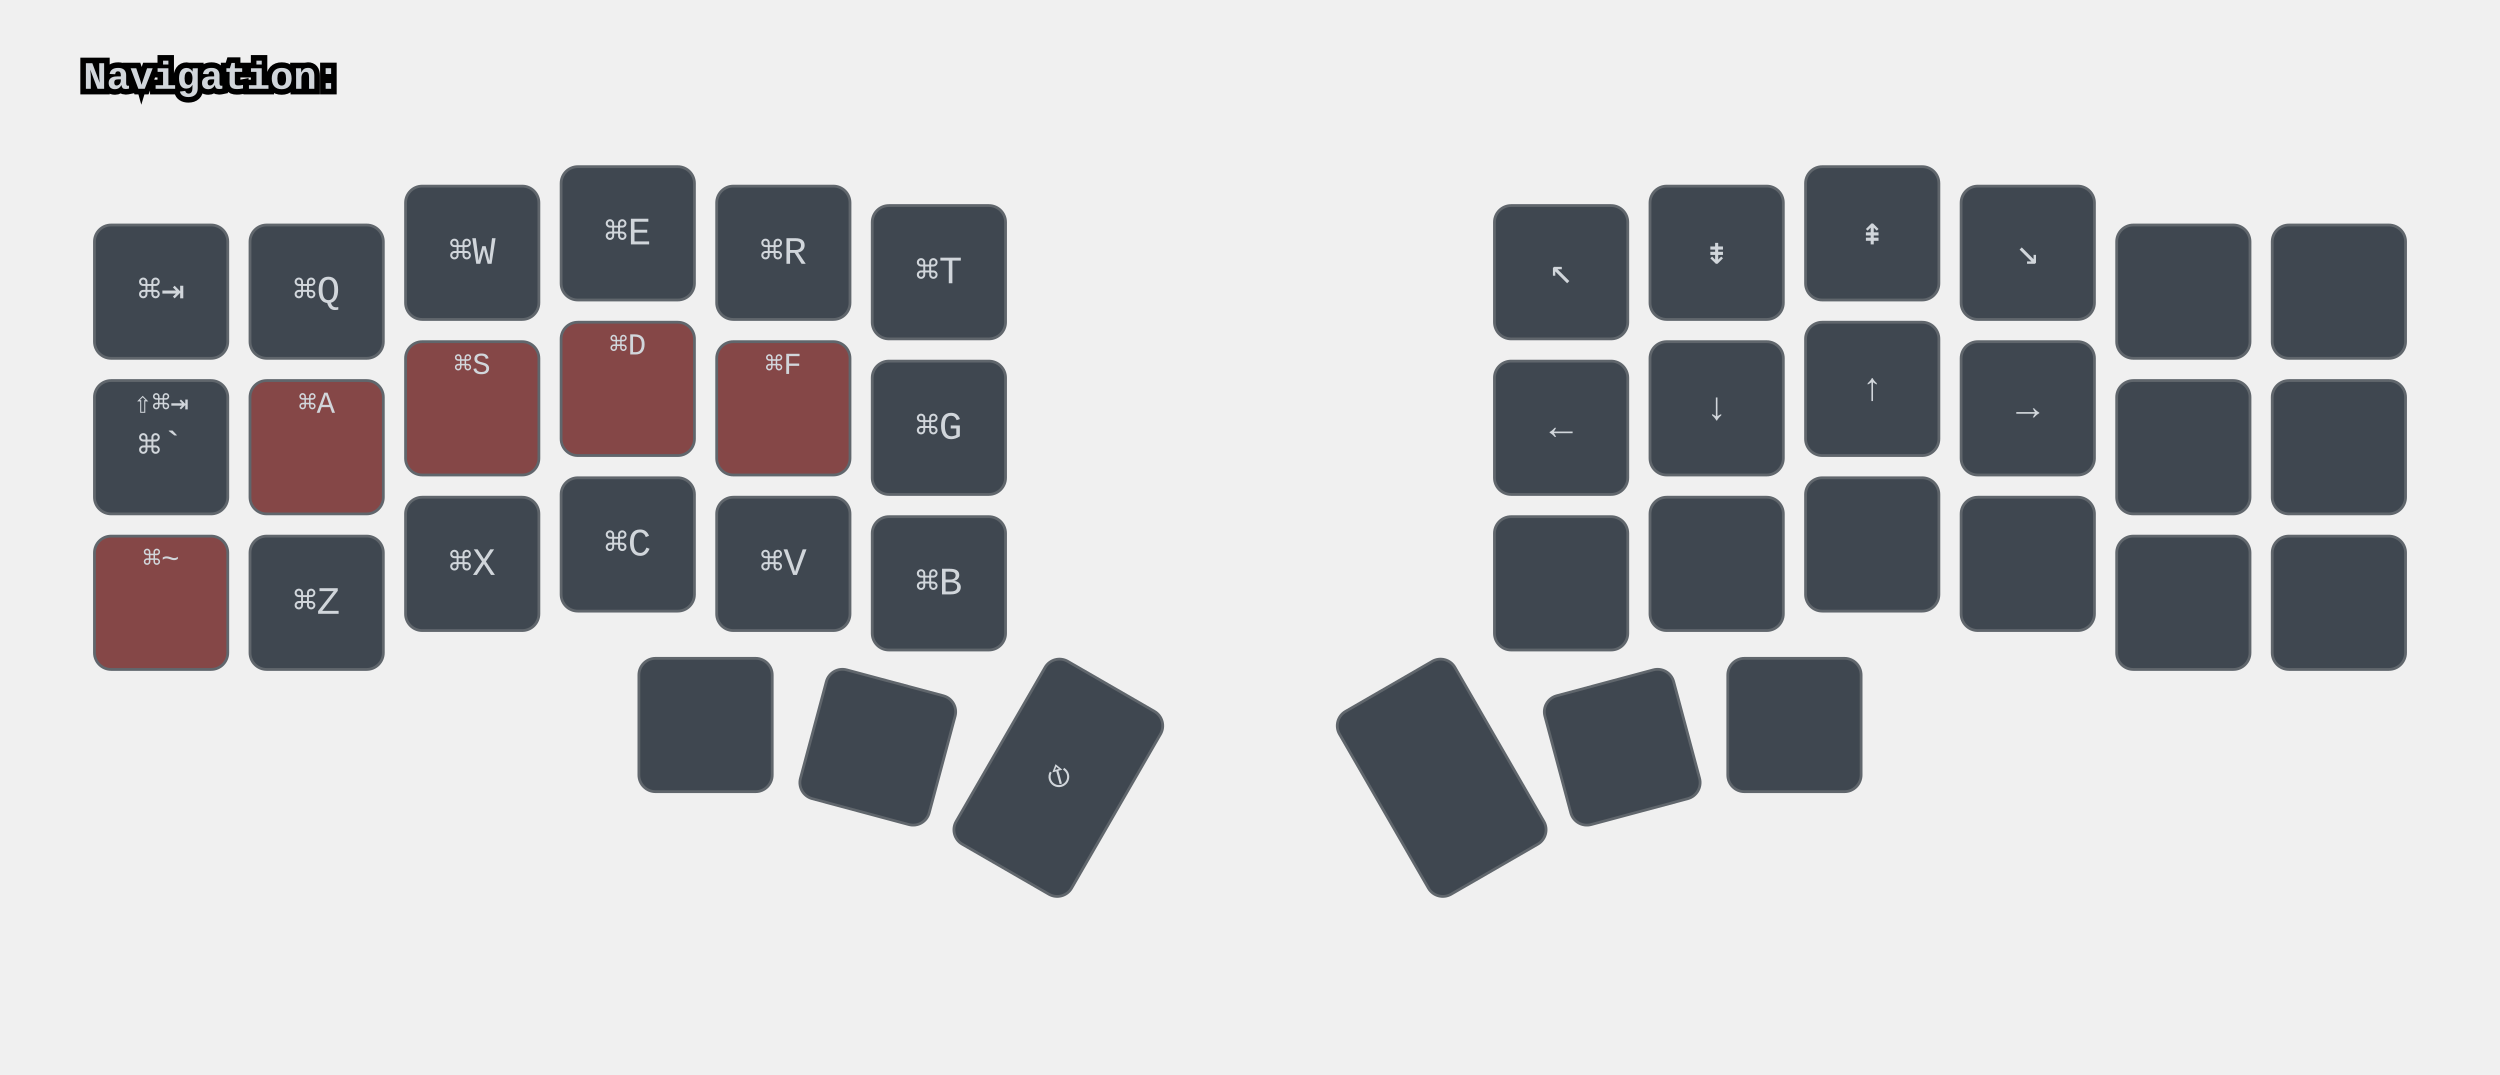
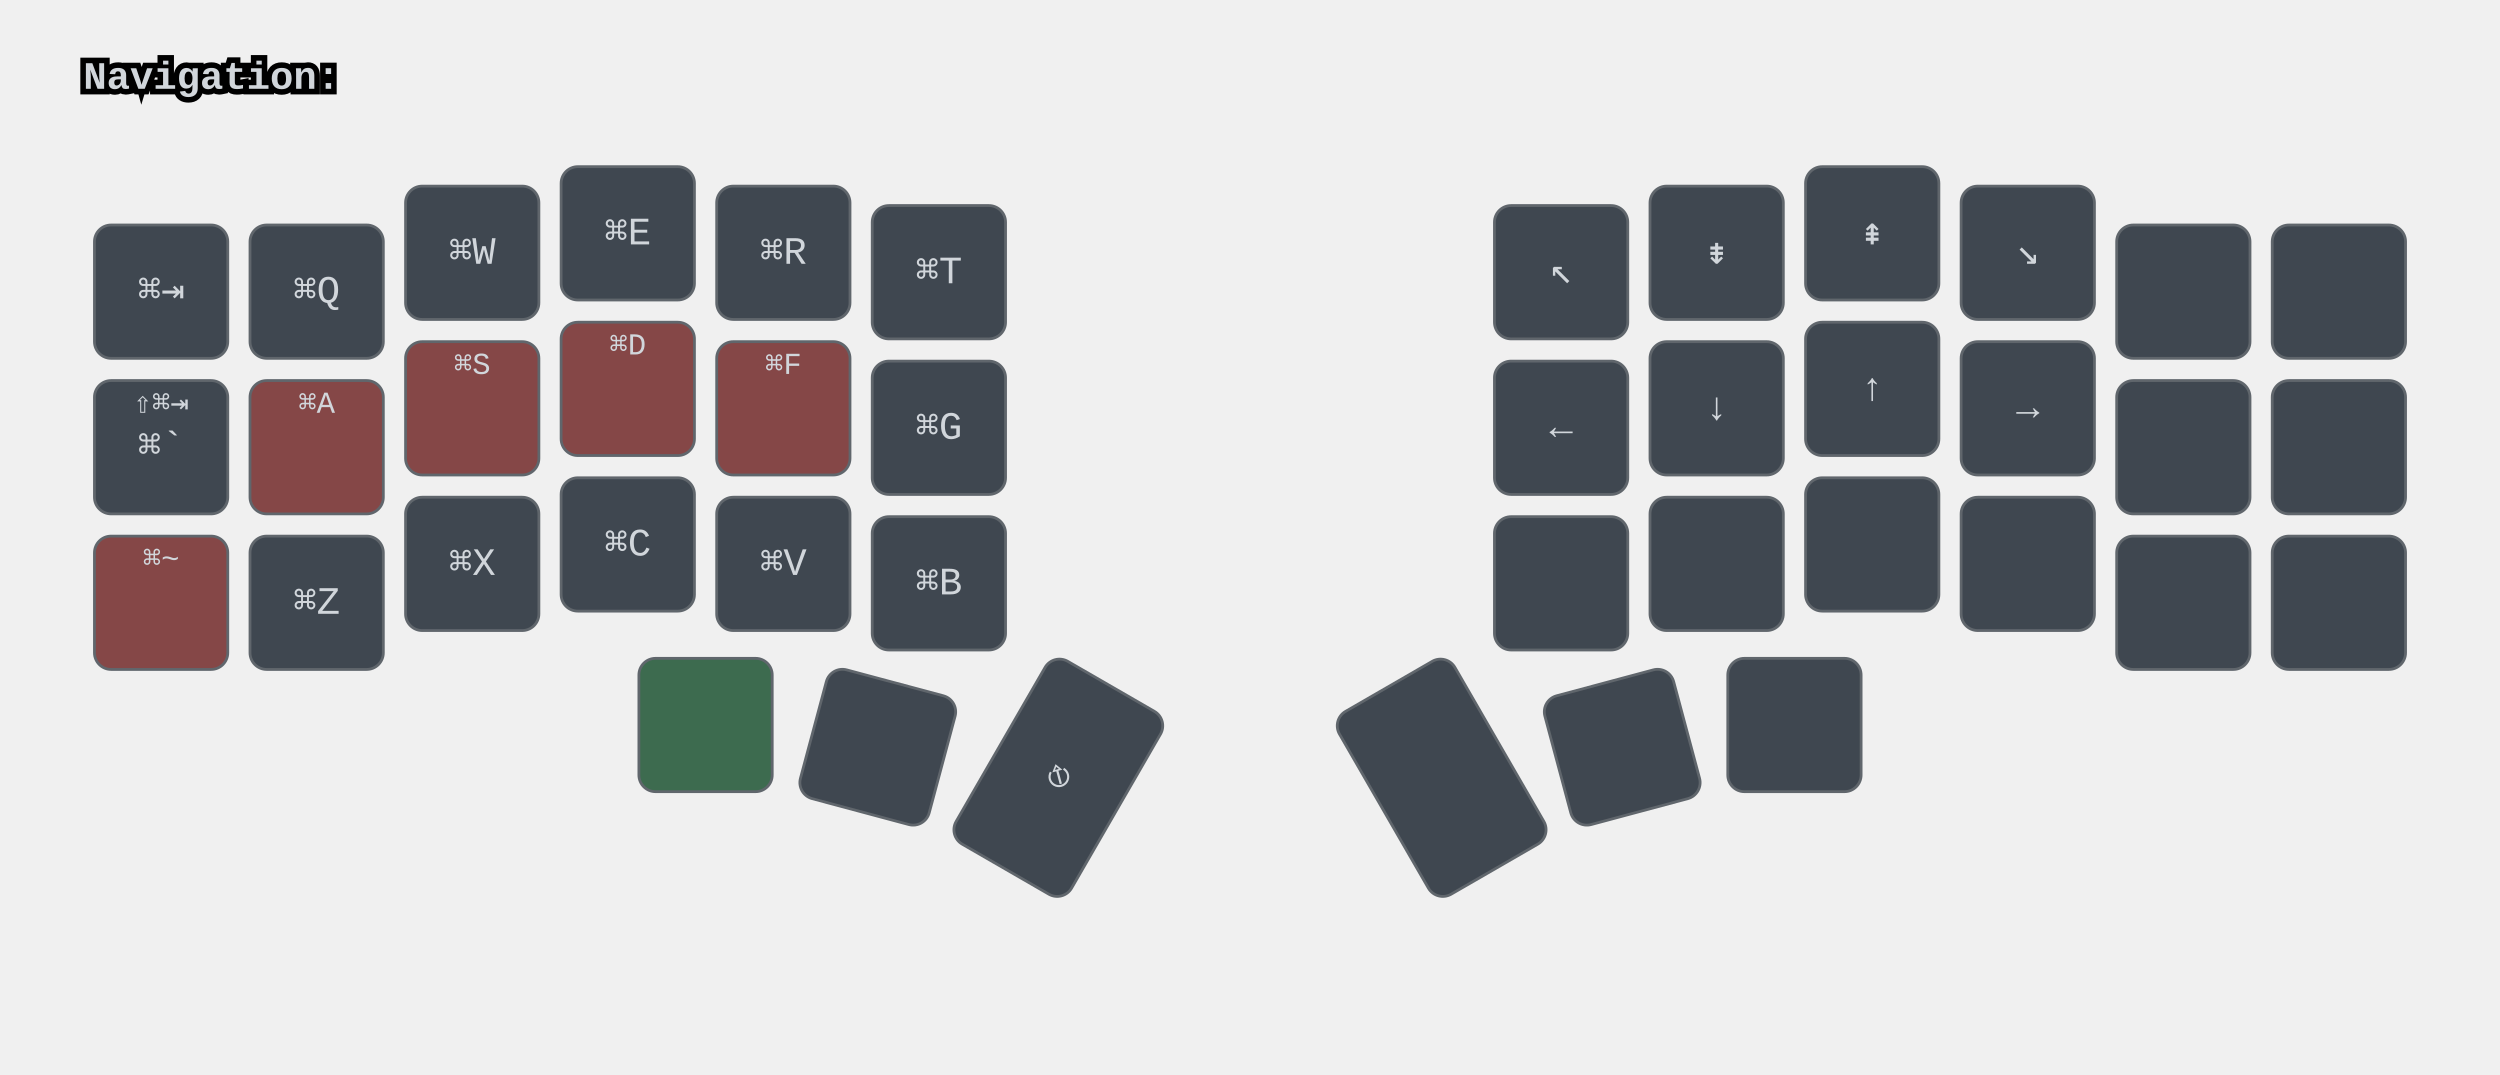
<svg xmlns="http://www.w3.org/2000/svg" xmlns:xlink="http://www.w3.org/1999/xlink" width="900" height="387" viewBox="0 0 900 387" class="keymap">
  <defs>/* start glyphs */
<svg id="mdi:apple-keyboard-caps">
      <svg id="mdi-apple-keyboard-caps" viewBox="0 0 24 24">
        <path d="M15,14V8H17.17L12,2.83L6.83,8H9V14H15M12,0L22,10H17V16H7V10H2L12,0M7,18H17V24H7V18M15,20H9V22H15V20Z" />
      </svg>
    </svg>
    <svg id="mdi:apple-keyboard-command">
      <svg id="mdi-apple-keyboard-command" viewBox="0 0 24 24">
        <path d="M6,2A4,4 0 0,1 10,6V8H14V6A4,4 0 0,1 18,2A4,4 0 0,1 22,6A4,4 0 0,1 18,10H16V14H18A4,4 0 0,1 22,18A4,4 0 0,1 18,22A4,4 0 0,1 14,18V16H10V18A4,4 0 0,1 6,22A4,4 0 0,1 2,18A4,4 0 0,1 6,14H8V10H6A4,4 0 0,1 2,6A4,4 0 0,1 6,2M16,18A2,2 0 0,0 18,20A2,2 0 0,0 20,18A2,2 0 0,0 18,16H16V18M14,10H10V14H14V10M6,16A2,2 0 0,0 4,18A2,2 0 0,0 6,20A2,2 0 0,0 8,18V16H6M8,6A2,2 0 0,0 6,4A2,2 0 0,0 4,6A2,2 0 0,0 6,8H8V6M18,8A2,2 0 0,0 20,6A2,2 0 0,0 18,4A2,2 0 0,0 16,6V8H18Z" />
      </svg>
    </svg>
    <svg id="mdi:apple-keyboard-control">
      <svg id="mdi-apple-keyboard-control" viewBox="0 0 24 24">
        <path d="M19.78,11.78L18.36,13.19L12,6.83L5.64,13.19L4.22,11.78L12,4L19.78,11.78Z" />
      </svg>
    </svg>
    <svg id="mdi:apple-keyboard-option">
      <svg id="mdi-apple-keyboard-option" viewBox="0 0 24 24">
        <path d="M3,4H9.11L16.15,18H21V20H14.88L7.84,6H3V4M14,4H21V6H14V4Z" />
      </svg>
    </svg>
    <svg id="mdi:apple-keyboard-shift">
      <svg id="mdi-apple-keyboard-shift" viewBox="0 0 24 24">
        <path d="M15,18V12H17.17L12,6.83L6.83,12H9V18H15M12,4L22,14H17V20H7V14H2L12,4Z" />
      </svg>
    </svg>
+     <svg id="mdi:arrow-all">
+       <svg id="mdi-arrow-all" viewBox="0 0 24 24">
+         <path d="M13,11H18L16.5,9.5L17.92,8.08L21.84,12L17.92,15.92L16.5,14.5L18,13H13V18L14.5,16.5L15.92,17.92L12,21.84L8.08,17.92L9.5,16.5L11,18V13H6L7.5,14.5L6.08,15.92L2.16,12L6.08,8.08L7.5,9.5L6,11H11V6L9.5,7.5L8.08,6.08L12,2.16L15.92,6.08L14.5,7.5L13,6V11Z" />
+       </svg>
+     </svg>
    <svg id="mdi:backspace">
      <svg id="mdi-backspace" viewBox="0 0 24 24">
        <path d="M22,3H7C6.31,3 5.77,3.35 5.41,3.88L0,12L5.41,20.11C5.77,20.64 6.31,21 7,21H22A2,2 0 0,0 24,19V5A2,2 0 0,0 22,3M19,15.59L17.59,17L14,13.41L10.41,17L9,15.59L12.59,12L9,8.41L10.41,7L14,10.59L17.59,7L19,8.41L15.41,12" />
      </svg>
    </svg>
    <svg id="mdi:backspace-reverse">
      <svg id="mdi-backspace-reverse" viewBox="0 0 24 24">
        <path d="M2,21H17C17.7,21 18.2,20.6 18.6,20.1L24,12L18.6,3.9C18.2,3.4 17.7,3 17,3H2A2,2 0 0,0 0,5V19A2,2 0 0,0 2,21M5,8.4L6.4,7L10,10.6L13.6,7L15,8.4L11.4,12L15,15.6L13.6,17L10,13.4L6.4,17L5,15.6L8.6,12" />
      </svg>
    </svg>
    <svg id="mdi:bluetooth-connect">
      <svg id="mdi-bluetooth-connect" viewBox="0 0 24 24">
        <path d="M19,10L17,12L19,14L21,12M14.88,16.29L13,18.17V14.41M13,5.83L14.88,7.71L13,9.58M17.71,7.71L12,2H11V9.58L6.41,5L5,6.41L10.59,12L5,17.58L6.41,19L11,14.41V22H12L17.71,16.29L13.41,12M7,12L5,10L3,12L5,14L7,12Z" />
      </svg>
    </svg>
    <svg id="mdi:bluetooth-off">
      <svg id="mdi-bluetooth-off" viewBox="0 0 24 24">
        <path d="M13,5.83L14.88,7.71L13.28,9.31L14.69,10.72L17.71,7.7L12,2H11V7.03L13,9.03M5.41,4L4,5.41L10.59,12L5,17.59L6.41,19L11,14.41V22H12L16.29,17.71L18.59,20L20,18.59M13,18.17V14.41L14.88,16.29" />
      </svg>
    </svg>
    <svg id="mdi:brightness-5">
      <svg id="mdi-brightness-5" viewBox="0 0 24 24">
        <path d="M12,18A6,6 0 0,1 6,12A6,6 0 0,1 12,6A6,6 0 0,1 18,12A6,6 0 0,1 12,18M20,15.31L23.31,12L20,8.69V4H15.31L12,0.69L8.69,4H4V8.69L0.69,12L4,15.31V20H8.69L12,23.31L15.31,20H20V15.31Z" />
      </svg>
    </svg>
    <svg id="mdi:brightness-7">
      <svg id="mdi-brightness-7" viewBox="0 0 24 24">
        <path d="M12,8A4,4 0 0,0 8,12A4,4 0 0,0 12,16A4,4 0 0,0 16,12A4,4 0 0,0 12,8M12,18A6,6 0 0,1 6,12A6,6 0 0,1 12,6A6,6 0 0,1 18,12A6,6 0 0,1 12,18M20,8.69V4H15.31L12,0.69L8.69,4H4V8.69L0.69,12L4,15.31V20H8.69L12,23.31L15.31,20H20V15.31L23.31,12L20,8.69Z" />
      </svg>
    </svg>
    <svg id="mdi:code-block-tags">
      <svg id="mdi-code-block-tags" viewBox="0 0 24 24">
        <path d="M5.59 3.41L7 4.82L3.82 8L7 11.18L5.59 12.6L1 8L5.59 3.41M11.41 3.41L16 8L11.41 12.6L10 11.18L13.18 8L10 4.82L11.41 3.41M22 6V18C22 19.11 21.11 20 20 20H4C2.9 20 2 19.11 2 18V14H4V18H20V6H17.03V4H20C21.11 4 22 4.89 22 6Z" />
      </svg>
    </svg>
    <svg id="mdi:code-braces">
      <svg id="mdi-code-braces" viewBox="0 0 24 24">
        <path d="M8,3A2,2 0 0,0 6,5V9A2,2 0 0,1 4,11H3V13H4A2,2 0 0,1 6,15V19A2,2 0 0,0 8,21H10V19H8V14A2,2 0 0,0 6,12A2,2 0 0,0 8,10V5H10V3M16,3A2,2 0 0,1 18,5V9A2,2 0 0,0 20,11H21V13H20A2,2 0 0,0 18,15V19A2,2 0 0,1 16,21H14V19H16V14A2,2 0 0,1 18,12A2,2 0 0,1 16,10V5H14V3H16Z" />
      </svg>
    </svg>
    <svg id="mdi:cog-outline">
      <svg id="mdi-cog-outline" viewBox="0 0 24 24">
        <path d="M12,8A4,4 0 0,1 16,12A4,4 0 0,1 12,16A4,4 0 0,1 8,12A4,4 0 0,1 12,8M12,10A2,2 0 0,0 10,12A2,2 0 0,0 12,14A2,2 0 0,0 14,12A2,2 0 0,0 12,10M10,22C9.75,22 9.54,21.82 9.5,21.58L9.13,18.93C8.5,18.68 7.96,18.34 7.44,17.94L4.95,18.95C4.73,19.03 4.46,18.95 4.34,18.73L2.34,15.27C2.21,15.05 2.27,14.78 2.46,14.63L4.57,12.97L4.5,12L4.57,11L2.46,9.37C2.27,9.22 2.21,8.95 2.34,8.73L4.34,5.27C4.46,5.05 4.73,4.96 4.95,5.05L7.44,6.05C7.96,5.66 8.5,5.32 9.13,5.07L9.5,2.42C9.54,2.18 9.75,2 10,2H14C14.25,2 14.46,2.18 14.5,2.42L14.87,5.07C15.5,5.32 16.04,5.66 16.56,6.05L19.05,5.05C19.27,4.96 19.54,5.05 19.66,5.27L21.66,8.73C21.79,8.95 21.73,9.22 21.54,9.37L19.43,11L19.5,12L19.43,13L21.54,14.63C21.73,14.78 21.79,15.05 21.66,15.27L19.66,18.73C19.54,18.95 19.27,19.04 19.05,18.95L16.56,17.95C16.04,18.34 15.5,18.68 14.87,18.93L14.5,21.58C14.46,21.82 14.25,22 14,22H10M11.25,4L10.88,6.61C9.68,6.86 8.62,7.5 7.85,8.39L5.44,7.35L4.69,8.65L6.8,10.2C6.4,11.37 6.4,12.64 6.8,13.8L4.68,15.36L5.43,16.66L7.86,15.62C8.63,16.5 9.68,17.14 10.87,17.38L11.24,20H12.76L13.13,17.39C14.32,17.14 15.37,16.5 16.14,15.62L18.57,16.66L19.32,15.36L17.2,13.81C17.6,12.64 17.6,11.37 17.2,10.2L19.31,8.65L18.56,7.35L16.15,8.39C15.38,7.5 14.32,6.86 13.12,6.62L12.75,4H11.25Z" />
      </svg>
    </svg>
    <svg id="mdi:content-copy">
      <svg id="mdi-content-copy" viewBox="0 0 24 24">
        <path d="M19,21H8V7H19M19,5H8A2,2 0 0,0 6,7V21A2,2 0 0,0 8,23H19A2,2 0 0,0 21,21V7A2,2 0 0,0 19,5M16,1H4A2,2 0 0,0 2,3V17H4V3H16V1Z" />
      </svg>
    </svg>
    <svg id="mdi:content-cut">
      <svg id="mdi-content-cut" viewBox="0 0 24 24">
        <path d="M19,3L13,9L15,11L22,4V3M12,12.5A0.5,0.5 0 0,1 11.5,12A0.5,0.5 0 0,1 12,11.5A0.5,0.5 0 0,1 12.5,12A0.5,0.5 0 0,1 12,12.5M6,20A2,2 0 0,1 4,18C4,16.89 4.9,16 6,16A2,2 0 0,1 8,18C8,19.11 7.1,20 6,20M6,8A2,2 0 0,1 4,6C4,4.89 4.9,4 6,4A2,2 0 0,1 8,6C8,7.11 7.1,8 6,8M9.64,7.64C9.87,7.14 10,6.59 10,6A4,4 0 0,0 6,2A4,4 0 0,0 2,6A4,4 0 0,0 6,10C6.59,10 7.14,9.87 7.64,9.64L10,12L7.64,14.36C7.14,14.13 6.59,14 6,14A4,4 0 0,0 2,18A4,4 0 0,0 6,22A4,4 0 0,0 10,18C10,17.41 9.87,16.86 9.64,16.36L12,14L19,21H22V20L9.64,7.64Z" />
      </svg>
    </svg>
    <svg id="mdi:content-paste">
      <svg id="mdi-content-paste" viewBox="0 0 24 24">
        <path d="M19,20H5V4H7V7H17V4H19M12,2A1,1 0 0,1 13,3A1,1 0 0,1 12,4A1,1 0 0,1 11,3A1,1 0 0,1 12,2M19,2H14.82C14.4,0.84 13.3,0 12,0C10.7,0 9.6,0.84 9.18,2H5A2,2 0 0,0 3,4V20A2,2 0 0,0 5,22H19A2,2 0 0,0 21,20V4A2,2 0 0,0 19,2Z" />
      </svg>
    </svg>
    <svg id="mdi:dock-window">
      <svg id="mdi-dock-window" viewBox="0 0 24 24">
        <path d="M18 18V20H4A2 2 0 0 1 2 18V8H4V18M22 6V14A2 2 0 0 1 20 16H8A2 2 0 0 1 6 14V6A2 2 0 0 1 8 4H20A2 2 0 0 1 22 6M20 6H8V14H20Z" />
      </svg>
    </svg>
    <svg id="mdi:folder-search-outline">
      <svg id="mdi-folder-search-outline" viewBox="0 0 24 24">
        <path d="M16.5,12C19,12 21,14 21,16.5C21,17.38 20.75,18.21 20.31,18.9L23.39,22L22,23.39L18.88,20.32C18.19,20.75 17.37,21 16.5,21C14,21 12,19 12,16.5C12,14 14,12 16.5,12M16.5,14A2.5,2.5 0 0,0 14,16.5A2.5,2.5 0 0,0 16.5,19A2.5,2.5 0 0,0 19,16.5A2.5,2.5 0 0,0 16.5,14M19,8H3V18H10.17C10.34,18.72 10.63,19.39 11,20H3C1.89,20 1,19.1 1,18V6C1,4.89 1.89,4 3,4H9L11,6H19A2,2 0 0,1 21,8V11.81C20.42,11.26 19.75,10.81 19,10.5V8Z" />
      </svg>
    </svg>
    <svg id="mdi:format-letter-ends-with">
      <svg id="mdi-format-letter-ends-with" viewBox="0 0 24 24">
        <path d="M11.14 4L6.43 16H8.36L9.32 13.43H14.67L15.64 16H17.57L12.86 4M12 6.29L14.03 11.71H9.96M20 14V18H2V20H22V14Z" />
      </svg>
    </svg>
    <svg id="mdi:format-letter-starts-with">
      <svg id="mdi-format-letter-starts-with" viewBox="0 0 24 24">
        <path d="M11.14 4L6.43 16H8.36L9.32 13.43H14.67L15.64 16H17.57L12.86 4M12 6.29L14.03 11.71H9.96M4 18V15H2V20H22V18Z" />
      </svg>
    </svg>
    <svg id="mdi:format-pilcrow-arrow-left">
      <svg id="mdi-format-pilcrow-arrow-left" viewBox="0 0 24 24">
        <path d="M8,17V14L4,18L8,22V19H20V17M10,10V15H12V4H14V15H16V4H18V2H10A4,4 0 0,0 6,6A4,4 0 0,0 10,10Z" />
      </svg>
    </svg>
    <svg id="mdi:format-pilcrow-arrow-right">
      <svg id="mdi-format-pilcrow-arrow-right" viewBox="0 0 24 24">
        <path d="M21,18L17,14V17H5V19H17V22M9,10V15H11V4H13V15H15V4H17V2H9A4,4 0 0,0 5,6A4,4 0 0,0 9,10Z" />
      </svg>
    </svg>
    <svg id="mdi:keyboard-f1">
      <svg id="mdi-keyboard-f1" viewBox="0 0 24 24">
        <path d="M6 7H12V9H8V11H11V13H8V17H6V7M14 7H18V17H16V9H14V7Z" />
      </svg>
    </svg>
    <svg id="mdi:keyboard-return">
      <svg id="mdi-keyboard-return" viewBox="0 0 24 24">
        <path d="M19,7V11H5.83L9.41,7.41L8,6L2,12L8,18L9.41,16.58L5.83,13H21V7H19Z" />
      </svg>
    </svg>
    <svg id="mdi:keyboard-space">
      <svg id="mdi-keyboard-space" viewBox="0 0 24 24">
        <path d="M3 15H5V19H19V15H21V19C21 20.1 20.1 21 19 21H5C3.9 21 3 20.1 3 19V15Z" />
      </svg>
    </svg>
    <svg id="mdi:keyboard-tab">
      <svg id="mdi-keyboard-tab" viewBox="0 0 24 24">
        <path d="M20,18H22V6H20M11.59,7.41L15.17,11H1V13H15.17L11.59,16.58L13,18L19,12L13,6L11.59,7.41Z" />
      </svg>
    </svg>
    <svg id="mdi:keyboard-variant">
      <svg id="mdi-keyboard-variant" viewBox="0 0 24 24">
        <path d="M6,16H18V18H6V16M6,13V15H2V13H6M7,15V13H10V15H7M11,15V13H13V15H11M14,15V13H17V15H14M18,15V13H22V15H18M2,10H5V12H2V10M19,12V10H22V12H19M18,12H16V10H18V12M8,12H6V10H8V12M12,12H9V10H12V12M15,12H13V10H15V12M2,9V7H4V9H2M5,9V7H7V9H5M8,9V7H10V9H8M11,9V7H13V9H11M14,9V7H16V9H14M17,9V7H22V9H17Z" />
-       </svg>
-     </svg>
-     <svg id="mdi:lock-outline">
-       <svg id="mdi-lock-outline" viewBox="0 0 24 24">
-         <path d="M12,17C10.89,17 10,16.1 10,15C10,13.89 10.89,13 12,13A2,2 0 0,1 14,15A2,2 0 0,1 12,17M18,20V10H6V20H18M18,8A2,2 0 0,1 20,10V20A2,2 0 0,1 18,22H6C4.89,22 4,21.1 4,20V10C4,8.89 4.89,8 6,8H7V6A5,5 0 0,1 12,1A5,5 0 0,1 17,6V8H18M12,3A3,3 0 0,0 9,6V8H15V6A3,3 0 0,0 12,3Z" />
      </svg>
    </svg>
    <svg id="mdi:monitor">
      <svg id="mdi-monitor" viewBox="0 0 24 24">
        <path d="M21,16H3V4H21M21,2H3C1.89,2 1,2.89 1,4V16A2,2 0 0,0 3,18H10V20H8V22H16V20H14V18H21A2,2 0 0,0 23,16V4C23,2.89 22.1,2 21,2Z" />
      </svg>
    </svg>
    <svg id="mdi:mouse">
      <svg id="mdi-mouse" viewBox="0 0 24 24">
        <path d="M11,1.07C7.05,1.56 4,4.92 4,9H11M4,15A8,8 0 0,0 12,23A8,8 0 0,0 20,15V11H4M13,1.07V9H20C20,4.92 16.94,1.56 13,1.07Z" />
      </svg>
    </svg>
    <svg id="mdi:mouse-left-click-outline">
      <svg id="mdi-mouse-left-click-outline" viewBox="0 0 24 24">
        <path d="M13 9V1.07C13.7 1.16 14.37 1.33 15 1.59C17.33 2.53 19.11 4.53 19.75 7C19.91 7.64 20 8.31 20 9H13M17.66 7C17.18 5.65 16.23 4.5 15 3.81V7H17.66M6 15V13H18V15C18 16.59 17.37 18.12 16.24 19.24C15.12 20.37 13.59 21 12 21C10.41 21 8.88 20.37 7.76 19.24C6.63 18.12 6 16.59 6 15M4 15C4 17.12 4.84 19.16 6.34 20.66C7.84 22.16 9.88 23 12 23C14.12 23 16.16 22.16 17.66 20.66C19.16 19.16 20 17.12 20 15V11H4V15M11 9V1.07C7.06 1.56 4 4.92 4 9H11Z" />
      </svg>
    </svg>
    <svg id="mdi:mouse-right-click-outline">
      <svg id="mdi-mouse-right-click-outline" viewBox="0 0 24 24">
        <path d="M13 9V1.07C16.94 1.56 20 4.92 20 9H13M11 9V1.07C10.3 1.16 9.63 1.33 9 1.59C6.67 2.53 4.89 4.53 4.25 7C4.09 7.64 4 8.31 4 9H11M6.34 7C6.82 5.65 7.78 4.5 9 3.81V7H6.34M6 15V13H18V15C18 16.59 17.37 18.12 16.24 19.24C15.12 20.37 13.59 21 12 21C10.41 21 8.88 20.37 7.76 19.24C6.63 18.12 6 16.59 6 15M4 15C4 17.12 4.84 19.16 6.34 20.66C7.84 22.16 9.88 23 12 23C14.12 23 16.16 22.16 17.66 20.66C19.16 19.16 20 17.12 20 15V11H4V15Z" />
      </svg>
    </svg>
    <svg id="mdi:mouse-variant">
      <svg id="mdi-mouse-variant" viewBox="0 0 24 24">
        <path d="M14,7H10V2.1C12.28,2.56 14,4.58 14,7M4,7C4,4.58 5.72,2.56 8,2.1V7H4M14,12C14,14.42 12.28,16.44 10,16.9V18A3,3 0 0,0 13,21A3,3 0 0,0 16,18V13A4,4 0 0,1 20,9H22L21,10L22,11H20A2,2 0 0,0 18,13H18V18A5,5 0 0,1 13,23A5,5 0 0,1 8,18V16.9C5.72,16.44 4,14.42 4,12V9H14V12Z" />
      </svg>
    </svg>
    <svg id="mdi:music">
      <svg id="mdi-music" viewBox="0 0 24 24">
        <path d="M21,3V15.5A3.5,3.5 0 0,1 17.5,19A3.5,3.5 0 0,1 14,15.5A3.5,3.5 0 0,1 17.5,12C18.04,12 18.55,12.12 19,12.34V6.47L9,8.6V17.5A3.5,3.5 0 0,1 5.5,21A3.5,3.5 0 0,1 2,17.5A3.5,3.5 0 0,1 5.5,14C6.04,14 6.55,14.12 7,14.34V6L21,3Z" />
      </svg>
    </svg>
    <svg id="mdi:numeric">
      <svg id="mdi-numeric" viewBox="0 0 24 24">
        <path d="M4,17V9H2V7H6V17H4M22,15C22,16.11 21.1,17 20,17H16V15H20V13H18V11H20V9H16V7H20A2,2 0 0,1 22,9V10.5A1.5,1.5 0 0,1 20.5,12A1.5,1.5 0 0,1 22,13.5V15M14,15V17H8V13C8,11.89 8.9,11 10,11H12V9H8V7H12A2,2 0 0,1 14,9V11C14,12.11 13.1,13 12,13H10V15H14Z" />
      </svg>
    </svg>
    <svg id="mdi:palette-outline">
      <svg id="mdi-palette-outline" viewBox="0 0 24 24">
        <path d="M12,22A10,10 0 0,1 2,12A10,10 0 0,1 12,2C17.5,2 22,6 22,11A6,6 0 0,1 16,17H14.2C13.9,17 13.7,17.2 13.7,17.5C13.7,17.6 13.8,17.7 13.8,17.8C14.2,18.3 14.4,18.9 14.4,19.5C14.5,20.9 13.4,22 12,22M12,4A8,8 0 0,0 4,12A8,8 0 0,0 12,20C12.3,20 12.5,19.8 12.5,19.5C12.5,19.3 12.4,19.2 12.4,19.1C12,18.6 11.8,18.1 11.8,17.5C11.8,16.1 12.9,15 14.3,15H16A4,4 0 0,0 20,11C20,7.1 16.4,4 12,4M6.5,10C7.3,10 8,10.7 8,11.5C8,12.3 7.3,13 6.5,13C5.7,13 5,12.3 5,11.5C5,10.7 5.7,10 6.5,10M9.5,6C10.3,6 11,6.7 11,7.5C11,8.3 10.3,9 9.5,9C8.7,9 8,8.3 8,7.5C8,6.7 8.7,6 9.5,6M14.5,6C15.3,6 16,6.7 16,7.5C16,8.3 15.3,9 14.5,9C13.7,9 13,8.3 13,7.5C13,6.7 13.7,6 14.5,6M17.5,10C18.3,10 19,10.7 19,11.5C19,12.3 18.3,13 17.5,13C16.7,13 16,12.3 16,11.5C16,10.7 16.7,10 17.5,10Z" />
      </svg>
    </svg>
    <svg id="mdi:play-pause">
      <svg id="mdi-play-pause" viewBox="0 0 24 24">
        <path d="M3,5V19L11,12M13,19H16V5H13M18,5V19H21V5" />
      </svg>
    </svg>
    <svg id="mdi:power">
      <svg id="mdi-power" viewBox="0 0 24 24">
        <path d="M16.56,5.44L15.11,6.89C16.84,7.94 18,9.83 18,12A6,6 0 0,1 12,18A6,6 0 0,1 6,12C6,9.83 7.16,7.94 8.88,6.88L7.44,5.44C5.36,6.88 4,9.28 4,12A8,8 0 0,0 12,20A8,8 0 0,0 20,12C20,9.28 18.64,6.88 16.56,5.44M13,3H11V13H13" />
      </svg>
    </svg>
    <svg id="mdi:power-plug-outline">
      <svg id="mdi-power-plug-outline" viewBox="0 0 24 24">
        <path d="M16 7V3H14V7H10V3H8V7C7 7 6 8 6 9V14.5L9.5 18V21H14.5V18L18 14.5V9C18 8 17 7 16 7M16 13.67L13.09 16.59L12.67 17H11.33L10.92 16.59L8 13.67V9.09C8 9.06 8.06 9 8.09 9H15.92C15.95 9 16 9.06 16 9.09V13.67Z" />
      </svg>
    </svg>
    <svg id="mdi:redo">
      <svg id="mdi-redo" viewBox="0 0 24 24">
        <path d="M18.4,10.6C16.55,9 14.15,8 11.5,8C6.85,8 2.92,11.03 1.54,15.22L3.9,16C4.95,12.81 7.95,10.5 11.5,10.5C13.45,10.5 15.23,11.22 16.62,12.38L13,16H22V7L18.4,10.6Z" />
      </svg>
    </svg>
    <svg id="mdi:restart">
      <svg id="mdi-restart" viewBox="0 0 24 24">
        <path d="M12,4C14.1,4 16.1,4.8 17.6,6.3C20.7,9.4 20.7,14.5 17.6,17.6C15.8,19.5 13.3,20.2 10.9,19.9L11.4,17.9C13.1,18.1 14.9,17.5 16.2,16.2C18.5,13.9 18.5,10.1 16.2,7.7C15.1,6.6 13.5,6 12,6V10.6L7,5.6L12,0.6V4M6.3,17.6C3.7,15 3.3,11 5.1,7.9L6.6,9.4C5.5,11.6 5.9,14.4 7.8,16.2C8.3,16.7 8.9,17.1 9.6,17.4L9,19.4C8,19 7.1,18.4 6.3,17.6Z" />
      </svg>
    </svg>
    <svg id="mdi:skip-backward">
      <svg id="mdi-skip-backward" viewBox="0 0 24 24">
        <path d="M20,5V19L13,12M6,5V19H4V5M13,5V19L6,12" />
      </svg>
    </svg>
    <svg id="mdi:skip-forward">
      <svg id="mdi-skip-forward" viewBox="0 0 24 24">
        <path d="M4,5V19L11,12M18,5V19H20V5M11,5V19L18,12" />
      </svg>
    </svg>
    <svg id="mdi:stop">
      <svg id="mdi-stop" viewBox="0 0 24 24">
        <path d="M18,18H6V6H18V18Z" />
      </svg>
    </svg>
    <svg id="mdi:undo">
      <svg id="mdi-undo" viewBox="0 0 24 24">
        <path d="M12.5,8C9.85,8 7.45,9 5.6,10.6L2,7V16H11L7.38,12.38C8.77,11.22 10.54,10.5 12.5,10.5C16.04,10.5 19.05,12.81 20.1,16L22.47,15.22C21.08,11.03 17.15,8 12.5,8Z" />
      </svg>
    </svg>
    <svg id="mdi:unfold-more-horizontal">
      <svg id="mdi-unfold-more-horizontal" viewBox="0 0 24 24">
        <path d="M12,18.17L8.83,15L7.42,16.41L12,21L16.59,16.41L15.17,15M12,5.83L15.17,9L16.58,7.59L12,3L7.41,7.59L8.83,9L12,5.83Z" />
      </svg>
    </svg>
    <svg id="mdi:unfold-more-vertical">
      <svg id="mdi-unfold-more-vertical" viewBox="0 0 24 24">
        <path d="M18.17,12L15,8.83L16.41,7.41L21,12L16.41,16.58L15,15.17L18.17,12M5.83,12L9,15.17L7.59,16.59L3,12L7.59,7.42L9,8.83L5.83,12Z" />
      </svg>
    </svg>
    <svg id="mdi:usb">
      <svg id="mdi-usb" viewBox="0 0 24 24">
        <path d="M15,7V11H16V13H13V5H15L12,1L9,5H11V13H8V10.93C8.7,10.56 9.2,9.85 9.2,9C9.2,7.78 8.21,6.8 7,6.8C5.78,6.8 4.8,7.78 4.8,9C4.8,9.85 5.3,10.56 6,10.93V13A2,2 0 0,0 8,15H11V18.05C10.29,18.41 9.8,19.15 9.8,20A2.2,2.2 0 0,0 12,22.2A2.2,2.2 0 0,0 14.2,20C14.2,19.15 13.71,18.41 13,18.05V15H16A2,2 0 0,0 18,13V11H19V7H15Z" />
      </svg>
    </svg>
    <svg id="mdi:view-dashboard-outline">
      <svg id="mdi-view-dashboard-outline" viewBox="0 0 24 24">
        <path d="M19,5V7H15V5H19M9,5V11H5V5H9M19,13V19H15V13H19M9,17V19H5V17H9M21,3H13V9H21V3M11,3H3V13H11V3M21,11H13V21H21V11M11,15H3V21H11V15Z" />
      </svg>
    </svg>
    <svg id="mdi:volume-minus">
      <svg id="mdi-volume-minus" viewBox="0 0 24 24">
        <path d="M3,9H7L12,4V20L7,15H3V9M14,11H22V13H14V11Z" />
      </svg>
    </svg>
    <svg id="mdi:volume-off">
      <svg id="mdi-volume-off" viewBox="0 0 24 24">
        <path d="M12,4L9.91,6.09L12,8.18M4.27,3L3,4.27L7.73,9H3V15H7L12,20V13.27L16.25,17.53C15.58,18.04 14.83,18.46 14,18.7V20.77C15.38,20.45 16.63,19.82 17.68,18.96L19.73,21L21,19.73L12,10.73M19,12C19,12.94 18.8,13.82 18.46,14.64L19.97,16.15C20.62,14.91 21,13.5 21,12C21,7.72 18,4.14 14,3.23V5.29C16.89,6.15 19,8.83 19,12M16.5,12C16.5,10.23 15.5,8.71 14,7.97V10.18L16.45,12.63C16.5,12.43 16.5,12.21 16.5,12Z" />
      </svg>
    </svg>
    <svg id="mdi:volume-plus">
      <svg id="mdi-volume-plus" viewBox="0 0 24 24">
        <path d="M3,9H7L12,4V20L7,15H3V9M14,11H17V8H19V11H22V13H19V16H17V13H14V11Z" />
      </svg>
    </svg>
    <svg id="mdi:web">
      <svg id="mdi-web" viewBox="0 0 24 24">
        <path d="M16.36,14C16.44,13.34 16.5,12.68 16.5,12C16.5,11.32 16.44,10.66 16.36,10H19.74C19.9,10.64 20,11.31 20,12C20,12.69 19.9,13.36 19.74,14M14.59,19.56C15.19,18.45 15.65,17.25 15.97,16H18.92C17.96,17.65 16.43,18.93 14.59,19.56M14.34,14H9.66C9.56,13.34 9.5,12.68 9.5,12C9.5,11.32 9.56,10.65 9.66,10H14.34C14.43,10.65 14.5,11.32 14.5,12C14.5,12.68 14.43,13.34 14.34,14M12,19.96C11.17,18.76 10.5,17.43 10.09,16H13.91C13.5,17.43 12.83,18.76 12,19.96M8,8H5.08C6.03,6.34 7.57,5.06 9.4,4.44C8.8,5.55 8.35,6.75 8,8M5.08,16H8C8.35,17.25 8.8,18.45 9.4,19.56C7.57,18.93 6.03,17.65 5.08,16M4.26,14C4.1,13.36 4,12.69 4,12C4,11.31 4.1,10.64 4.26,10H7.64C7.56,10.66 7.5,11.32 7.5,12C7.5,12.68 7.56,13.34 7.64,14M12,4.03C12.83,5.23 13.5,6.57 13.91,8H10.09C10.5,6.57 11.17,5.23 12,4.03M18.92,8H15.97C15.65,6.75 15.19,5.55 14.59,4.44C16.43,5.07 17.96,6.34 18.92,8M12,2C6.47,2 2,6.5 2,12A10,10 0 0,0 12,22A10,10 0 0,0 22,12A10,10 0 0,0 12,2Z" />
      </svg>
    </svg>
    <svg id="mdi:window-maximize">
      <svg id="mdi-window-maximize" viewBox="0 0 24 24">
        <path d="M4,4H20V20H4V4M6,8V18H18V8H6Z" />
      </svg>
    </svg>
    <svg id="mdi:window-restore">
      <svg id="mdi-window-restore" viewBox="0 0 24 24">
        <path d="M4,8H8V4H20V16H16V20H4V8M16,8V14H18V6H10V8H16M6,12V18H14V12H6Z" />
      </svg>
    </svg>
  </defs>/* end glyphs */
<style>/* inherit to force styles through use tags */
svg path {
    fill: inherit;
}

/* font and background color specifications */
svg.keymap {
    font-family: SFMono-Regular,Consolas,Liberation Mono,Menlo,monospace;
    font-size: 14px;
    font-kerning: normal;
    text-rendering: optimizeLegibility;
    fill: #24292e;
}

/* default key styling */
rect.key {
    fill: #f6f8fa;
}

rect.key, rect.combo {
    stroke: #c9cccf;
    stroke-width: 1;
}

/* default key side styling, only used is draw_key_sides is set */
rect.side {
    filter: brightness(90%);
}

/* color accent for combo boxes */
rect.combo, rect.combo-separate {
    fill: #cdf;
}

/* color accent for held keys */
rect.held, rect.combo.held {
    fill: #fdd;
}

/* color accent for ghost (optional) keys */
rect.ghost, rect.combo.ghost {
    stroke-dasharray: 4, 4;
    stroke-width: 2;
}

text {
    text-anchor: middle;
    dominant-baseline: middle;
}

/* styling for layer labels */
text.label {
    font-weight: bold;
    text-anchor: start;
    stroke: white;
    stroke-width: 4;
    paint-order: stroke;
}

/* styling for optional footer */
text.footer {
    text-anchor: end;
    dominant-baseline: auto;
    stroke: white;
    stroke-width: 4;
    paint-order: stroke;
}

/* styling for combo tap, and key non-tap label text */
text.combo, text.hold, text.shifted, text.left, text.right, text.tl, text.tr, text.bl, text.br {
    font-size: 11px;
}

text.hold, text.bl, text.br {
    text-anchor: middle;
    dominant-baseline: auto;
}

text.shifted, text.tl, text.tr {
    text-anchor: middle;
    dominant-baseline: hanging;
}

text.left, text.tl, text.bl {
    text-anchor: start;
}

text.right, text.tr, text.br {
    text-anchor: end;
}

text.layer-activator {
    text-decoration: underline;
}

/* styling for hold/shifted label text in combo box */
text.combo.hold, text.combo.shifted, text.combo.left, text.combo.right {
    font-size: 8px;
}

/* lighter symbol for transparent keys */
text.trans {
    fill: #7b7e81;
}

/* styling for combo dendrons */
path.combo {
    stroke-width: 1;
    stroke: gray;
    fill: none;
}

/* Start Tabler Icons Cleanup */
/* cannot use height/width with glyphs */
.icon-tabler &gt; path {
    fill: inherit;
    stroke: inherit;
    stroke-width: 2;
}
/* hide tabler's default box */
.icon-tabler &gt; path[stroke="none"][fill="none"] {
    visibility: hidden;
}
/* End Tabler Icons Cleanup */

svg.keymap { fill: #d1d6db; }
rect.key { fill: #3f4750; }
rect.key, rect.combo { stroke: #60666c; }
rect.combo, rect.combo-separate { fill: #1f3d7a; }
rect.held, rect.combo.held { fill: #854747; }
text.label, text.footer { stroke: black; }
text.trans { fill: #7e8184; }
path.combo { stroke: #7f7f7f; }

rect.ghost { fill: #7b7e81; }
rect.layer-key { fill: #3d6b4f; }
/* Layer icons (layer_legend_map) are drawn larger than the other glyphs.
   They scale around the key center, the origin of each key's coordinates:
   Chrome misplaces transform-box: fill-box on use elements. An icon below
   the key action spans y 8 to 20 (48px keys, inner_pad_h 4), so
   translate(-5px) keeps its bottom edge in place: 20 * (1 - 1.25) = -5. */
use.tap[class~="mdi:arrow-all"], use.tap[class~="mdi:numeric"],
use.tap[class~="mdi:code-braces"], use.tap[class~="mdi:music"],
use.tap[class~="mdi:mouse-variant"], use.tap[class~="mdi:keyboard-f1"],
use.tap[class~="mdi:monitor"], use.tap[class~="mdi:cog-outline"] {
  transform: scale(1.4);
}
use.hold[class~="mdi:arrow-all"], use.hold[class~="mdi:numeric"],
use.hold[class~="mdi:code-braces"], use.hold[class~="mdi:music"],
use.hold[class~="mdi:mouse-variant"], use.hold[class~="mdi:keyboard-f1"],
use.hold[class~="mdi:monitor"], use.hold[class~="mdi:cog-outline"] {
  transform: translate(0px, -5px) scale(1.25);
}
+ /* A combo icon keeps its size: its coordinates are not centered on the
+    combo, so a scale would move it away. Wins over the rules above by
+    coming after them with the same specificity. */
+ use.combo.glyph { transform: none; }
</style>
  <g transform="translate(30, 0)" class="layer-Navigation">
    <text x="0" y="28" class="label" id="Navigation">Navigation:</text>
    <g transform="translate(0, 56)">
      <g transform="translate(28, 49)" class="key keypos-0">
        <rect rx="6" ry="6" x="-24" y="-24" width="48" height="48" class="key" />
        <text x="0" y="0" class="key tap">⌘⇥</text>
      </g>
      <g transform="translate(84, 49)" class="key keypos-1">
        <rect rx="6" ry="6" x="-24" y="-24" width="48" height="48" class="key" />
        <text x="0" y="0" class="key tap">⌘Q</text>
      </g>
      <g transform="translate(140, 35)" class="key keypos-2">
        <rect rx="6" ry="6" x="-24" y="-24" width="48" height="48" class="key" />
        <text x="0" y="0" class="key tap">⌘W</text>
      </g>
      <g transform="translate(196, 28)" class="key keypos-3">
        <rect rx="6" ry="6" x="-24" y="-24" width="48" height="48" class="key" />
        <text x="0" y="0" class="key tap">⌘E</text>
      </g>
      <g transform="translate(252, 35)" class="key keypos-4">
        <rect rx="6" ry="6" x="-24" y="-24" width="48" height="48" class="key" />
        <text x="0" y="0" class="key tap">⌘R</text>
      </g>
      <g transform="translate(308, 42)" class="key keypos-5">
        <rect rx="6" ry="6" x="-24" y="-24" width="48" height="48" class="key" />
        <text x="0" y="0" class="key tap">⌘T</text>
      </g>
      <g transform="translate(532, 42)" class="key keypos-6">
        <rect rx="6" ry="6" x="-24" y="-24" width="48" height="48" class="key" />
        <text x="0" y="0" class="key tap">↖</text>
      </g>
      <g transform="translate(588, 35)" class="key keypos-7">
        <rect rx="6" ry="6" x="-24" y="-24" width="48" height="48" class="key" />
        <text x="0" y="0" class="key tap">⇟</text>
      </g>
      <g transform="translate(644, 28)" class="key keypos-8">
        <rect rx="6" ry="6" x="-24" y="-24" width="48" height="48" class="key" />
        <text x="0" y="0" class="key tap">⇞</text>
      </g>
      <g transform="translate(700, 35)" class="key keypos-9">
        <rect rx="6" ry="6" x="-24" y="-24" width="48" height="48" class="key" />
        <text x="0" y="0" class="key tap">↘</text>
      </g>
      <g transform="translate(756, 49)" class="key keypos-10">
        <rect rx="6" ry="6" x="-24" y="-24" width="48" height="48" class="key" />
      </g>
      <g transform="translate(812, 49)" class="key keypos-11">
        <rect rx="6" ry="6" x="-24" y="-24" width="48" height="48" class="key" />
      </g>
      <g transform="translate(28, 105)" class="key keypos-12">
        <rect rx="6" ry="6" x="-24" y="-24" width="48" height="48" class="key" />
        <text x="0" y="0" class="key tap">⌘`</text>
        <text x="0" y="-20" class="key shifted">⇧⌘⇥</text>
      </g>
      <g transform="translate(84, 105)" class="key held keypos-13">
        <rect rx="6" ry="6" x="-24" y="-24" width="48" height="48" class="key held" />
        <use href="#mdi:apple-keyboard-control" xlink:href="#mdi:apple-keyboard-control" x="-7" y="-7" height="14" width="14.0" class="key held tap glyph mdi:apple-keyboard-control" />
        <text x="0" y="-20" class="key held shifted">⌘A</text>
      </g>
      <g transform="translate(140, 91)" class="key held keypos-14">
        <rect rx="6" ry="6" x="-24" y="-24" width="48" height="48" class="key held" />
        <use href="#mdi:apple-keyboard-option" xlink:href="#mdi:apple-keyboard-option" x="-7" y="-7" height="14" width="14.0" class="key held tap glyph mdi:apple-keyboard-option" />
        <text x="0" y="-20" class="key held shifted">⌘S</text>
      </g>
      <g transform="translate(196, 84)" class="key held keypos-15">
        <rect rx="6" ry="6" x="-24" y="-24" width="48" height="48" class="key held" />
        <use href="#mdi:apple-keyboard-command" xlink:href="#mdi:apple-keyboard-command" x="-7" y="-7" height="14" width="14.0" class="key held tap glyph mdi:apple-keyboard-command" />
        <text x="0" y="-20" class="key held shifted">⌘D</text>
      </g>
      <g transform="translate(252, 91)" class="key held keypos-16">
        <rect rx="6" ry="6" x="-24" y="-24" width="48" height="48" class="key held" />
        <use href="#mdi:apple-keyboard-shift" xlink:href="#mdi:apple-keyboard-shift" x="-7" y="-7" height="14" width="14.0" class="key held tap glyph mdi:apple-keyboard-shift" />
        <text x="0" y="-20" class="key held shifted">⌘F</text>
      </g>
      <g transform="translate(308, 98)" class="key keypos-17">
        <rect rx="6" ry="6" x="-24" y="-24" width="48" height="48" class="key" />
        <text x="0" y="0" class="key tap">⌘G</text>
      </g>
      <g transform="translate(532, 98)" class="key keypos-18">
        <rect rx="6" ry="6" x="-24" y="-24" width="48" height="48" class="key" />
        <text x="0" y="0" class="key tap">←</text>
      </g>
      <g transform="translate(588, 91)" class="key keypos-19">
        <rect rx="6" ry="6" x="-24" y="-24" width="48" height="48" class="key" />
        <text x="0" y="0" class="key tap">↓</text>
      </g>
      <g transform="translate(644, 84)" class="key keypos-20">
        <rect rx="6" ry="6" x="-24" y="-24" width="48" height="48" class="key" />
        <text x="0" y="0" class="key tap">↑</text>
      </g>
      <g transform="translate(700, 91)" class="key keypos-21">
        <rect rx="6" ry="6" x="-24" y="-24" width="48" height="48" class="key" />
        <text x="0" y="0" class="key tap">→</text>
      </g>
      <g transform="translate(756, 105)" class="key keypos-22">
        <rect rx="6" ry="6" x="-24" y="-24" width="48" height="48" class="key" />
      </g>
      <g transform="translate(812, 105)" class="key keypos-23">
        <rect rx="6" ry="6" x="-24" y="-24" width="48" height="48" class="key" />
      </g>
      <g transform="translate(28, 161)" class="key held keypos-24">
        <rect rx="6" ry="6" x="-24" y="-24" width="48" height="48" class="key held" />
        <use href="#mdi:web" xlink:href="#mdi:web" x="-7" y="-7" height="14" width="14.0" class="key held tap glyph mdi:web" />
        <text x="0" y="-20" class="key held shifted">⌘~</text>
      </g>
      <g transform="translate(84, 161)" class="key keypos-25">
        <rect rx="6" ry="6" x="-24" y="-24" width="48" height="48" class="key" />
        <text x="0" y="0" class="key tap">⌘Z</text>
      </g>
      <g transform="translate(140, 147)" class="key keypos-26">
        <rect rx="6" ry="6" x="-24" y="-24" width="48" height="48" class="key" />
        <text x="0" y="0" class="key tap">⌘X</text>
      </g>
      <g transform="translate(196, 140)" class="key keypos-27">
        <rect rx="6" ry="6" x="-24" y="-24" width="48" height="48" class="key" />
        <text x="0" y="0" class="key tap">⌘C</text>
      </g>
      <g transform="translate(252, 147)" class="key keypos-28">
        <rect rx="6" ry="6" x="-24" y="-24" width="48" height="48" class="key" />
        <text x="0" y="0" class="key tap">⌘V</text>
      </g>
      <g transform="translate(308, 154)" class="key keypos-29">
        <rect rx="6" ry="6" x="-24" y="-24" width="48" height="48" class="key" />
        <text x="0" y="0" class="key tap">⌘B</text>
      </g>
      <g transform="translate(532, 154)" class="key keypos-30">
        <rect rx="6" ry="6" x="-24" y="-24" width="48" height="48" class="key" />
        <use href="#mdi:format-letter-starts-with" xlink:href="#mdi:format-letter-starts-with" x="-7" y="-7" height="14" width="14.0" class="key tap glyph mdi:format-letter-starts-with" />
      </g>
      <g transform="translate(588, 147)" class="key keypos-31">
        <rect rx="6" ry="6" x="-24" y="-24" width="48" height="48" class="key" />
        <use href="#mdi:format-pilcrow-arrow-left" xlink:href="#mdi:format-pilcrow-arrow-left" x="-7" y="-7" height="14" width="14.0" class="key tap glyph mdi:format-pilcrow-arrow-left" />
      </g>
      <g transform="translate(644, 140)" class="key keypos-32">
        <rect rx="6" ry="6" x="-24" y="-24" width="48" height="48" class="key" />
        <use href="#mdi:format-pilcrow-arrow-right" xlink:href="#mdi:format-pilcrow-arrow-right" x="-7" y="-7" height="14" width="14.0" class="key tap glyph mdi:format-pilcrow-arrow-right" />
      </g>
      <g transform="translate(700, 147)" class="key keypos-33">
        <rect rx="6" ry="6" x="-24" y="-24" width="48" height="48" class="key" />
        <use href="#mdi:format-letter-ends-with" xlink:href="#mdi:format-letter-ends-with" x="-7" y="-7" height="14" width="14.0" class="key tap glyph mdi:format-letter-ends-with" />
      </g>
      <g transform="translate(756, 161)" class="key keypos-34">
        <rect rx="6" ry="6" x="-24" y="-24" width="48" height="48" class="key" />
      </g>
      <g transform="translate(812, 161)" class="key keypos-35">
        <rect rx="6" ry="6" x="-24" y="-24" width="48" height="48" class="key" />
      </g>
-       <g transform="translate(224, 205)" class="key keypos-36">
-         <rect rx="6" ry="6" x="-24" y="-24" width="48" height="48" class="key" />
+       <g transform="translate(224, 205)" class="key layer-key keypos-36">
+         <rect rx="6" ry="6" x="-24" y="-24" width="48" height="48" class="key layer-key" />
+         <use href="#mdi:arrow-all" xlink:href="#mdi:arrow-all" x="-7" y="-7" height="14" width="14.0" class="key layer-key tap glyph mdi:arrow-all" />
      </g>
      <g transform="translate(286, 213) rotate(15.0)" class="key keypos-37">
        <rect rx="6" ry="6" x="-24" y="-24" width="48" height="48" class="key" />
        <use href="#mdi:keyboard-return" xlink:href="#mdi:keyboard-return" x="-7" y="-7" height="14" width="14.0" class="key tap glyph mdi:keyboard-return" />
      </g>
      <g transform="translate(351, 224) rotate(30.0)" class="key keypos-38">
        <rect rx="6" ry="6" x="-24" y="-38" width="48" height="76" class="key" />
        <text x="0" y="0" class="key tap">⎋</text>
      </g>
      <g transform="translate(489, 224) rotate(-30.0)" class="key keypos-39">
        <rect rx="6" ry="6" x="-24" y="-38" width="48" height="76" class="key" />
        <use href="#mdi:backspace" xlink:href="#mdi:backspace" x="-7" y="-7" height="14" width="14.0" class="key tap glyph mdi:backspace" />
        <use href="#mdi:backspace-reverse" xlink:href="#mdi:backspace-reverse" x="-5" y="-34" height="10" width="10.0" class="key shifted glyph mdi:backspace-reverse" />
      </g>
      <g transform="translate(554, 213) rotate(-15.0)" class="key keypos-40">
        <rect rx="6" ry="6" x="-24" y="-24" width="48" height="48" class="key" />
        <use href="#mdi:keyboard-space" xlink:href="#mdi:keyboard-space" x="-7" y="-7" height="14" width="14.0" class="key tap glyph mdi:keyboard-space" />
      </g>
      <g transform="translate(616, 205)" class="key keypos-41">
        <rect rx="6" ry="6" x="-24" y="-24" width="48" height="48" class="key" />
-         <use href="#mdi:lock-outline" xlink:href="#mdi:lock-outline" x="-7" y="-7" height="14" width="14.0" class="key tap glyph mdi:lock-outline" />
      </g>
    </g>
  </g>
</svg>
